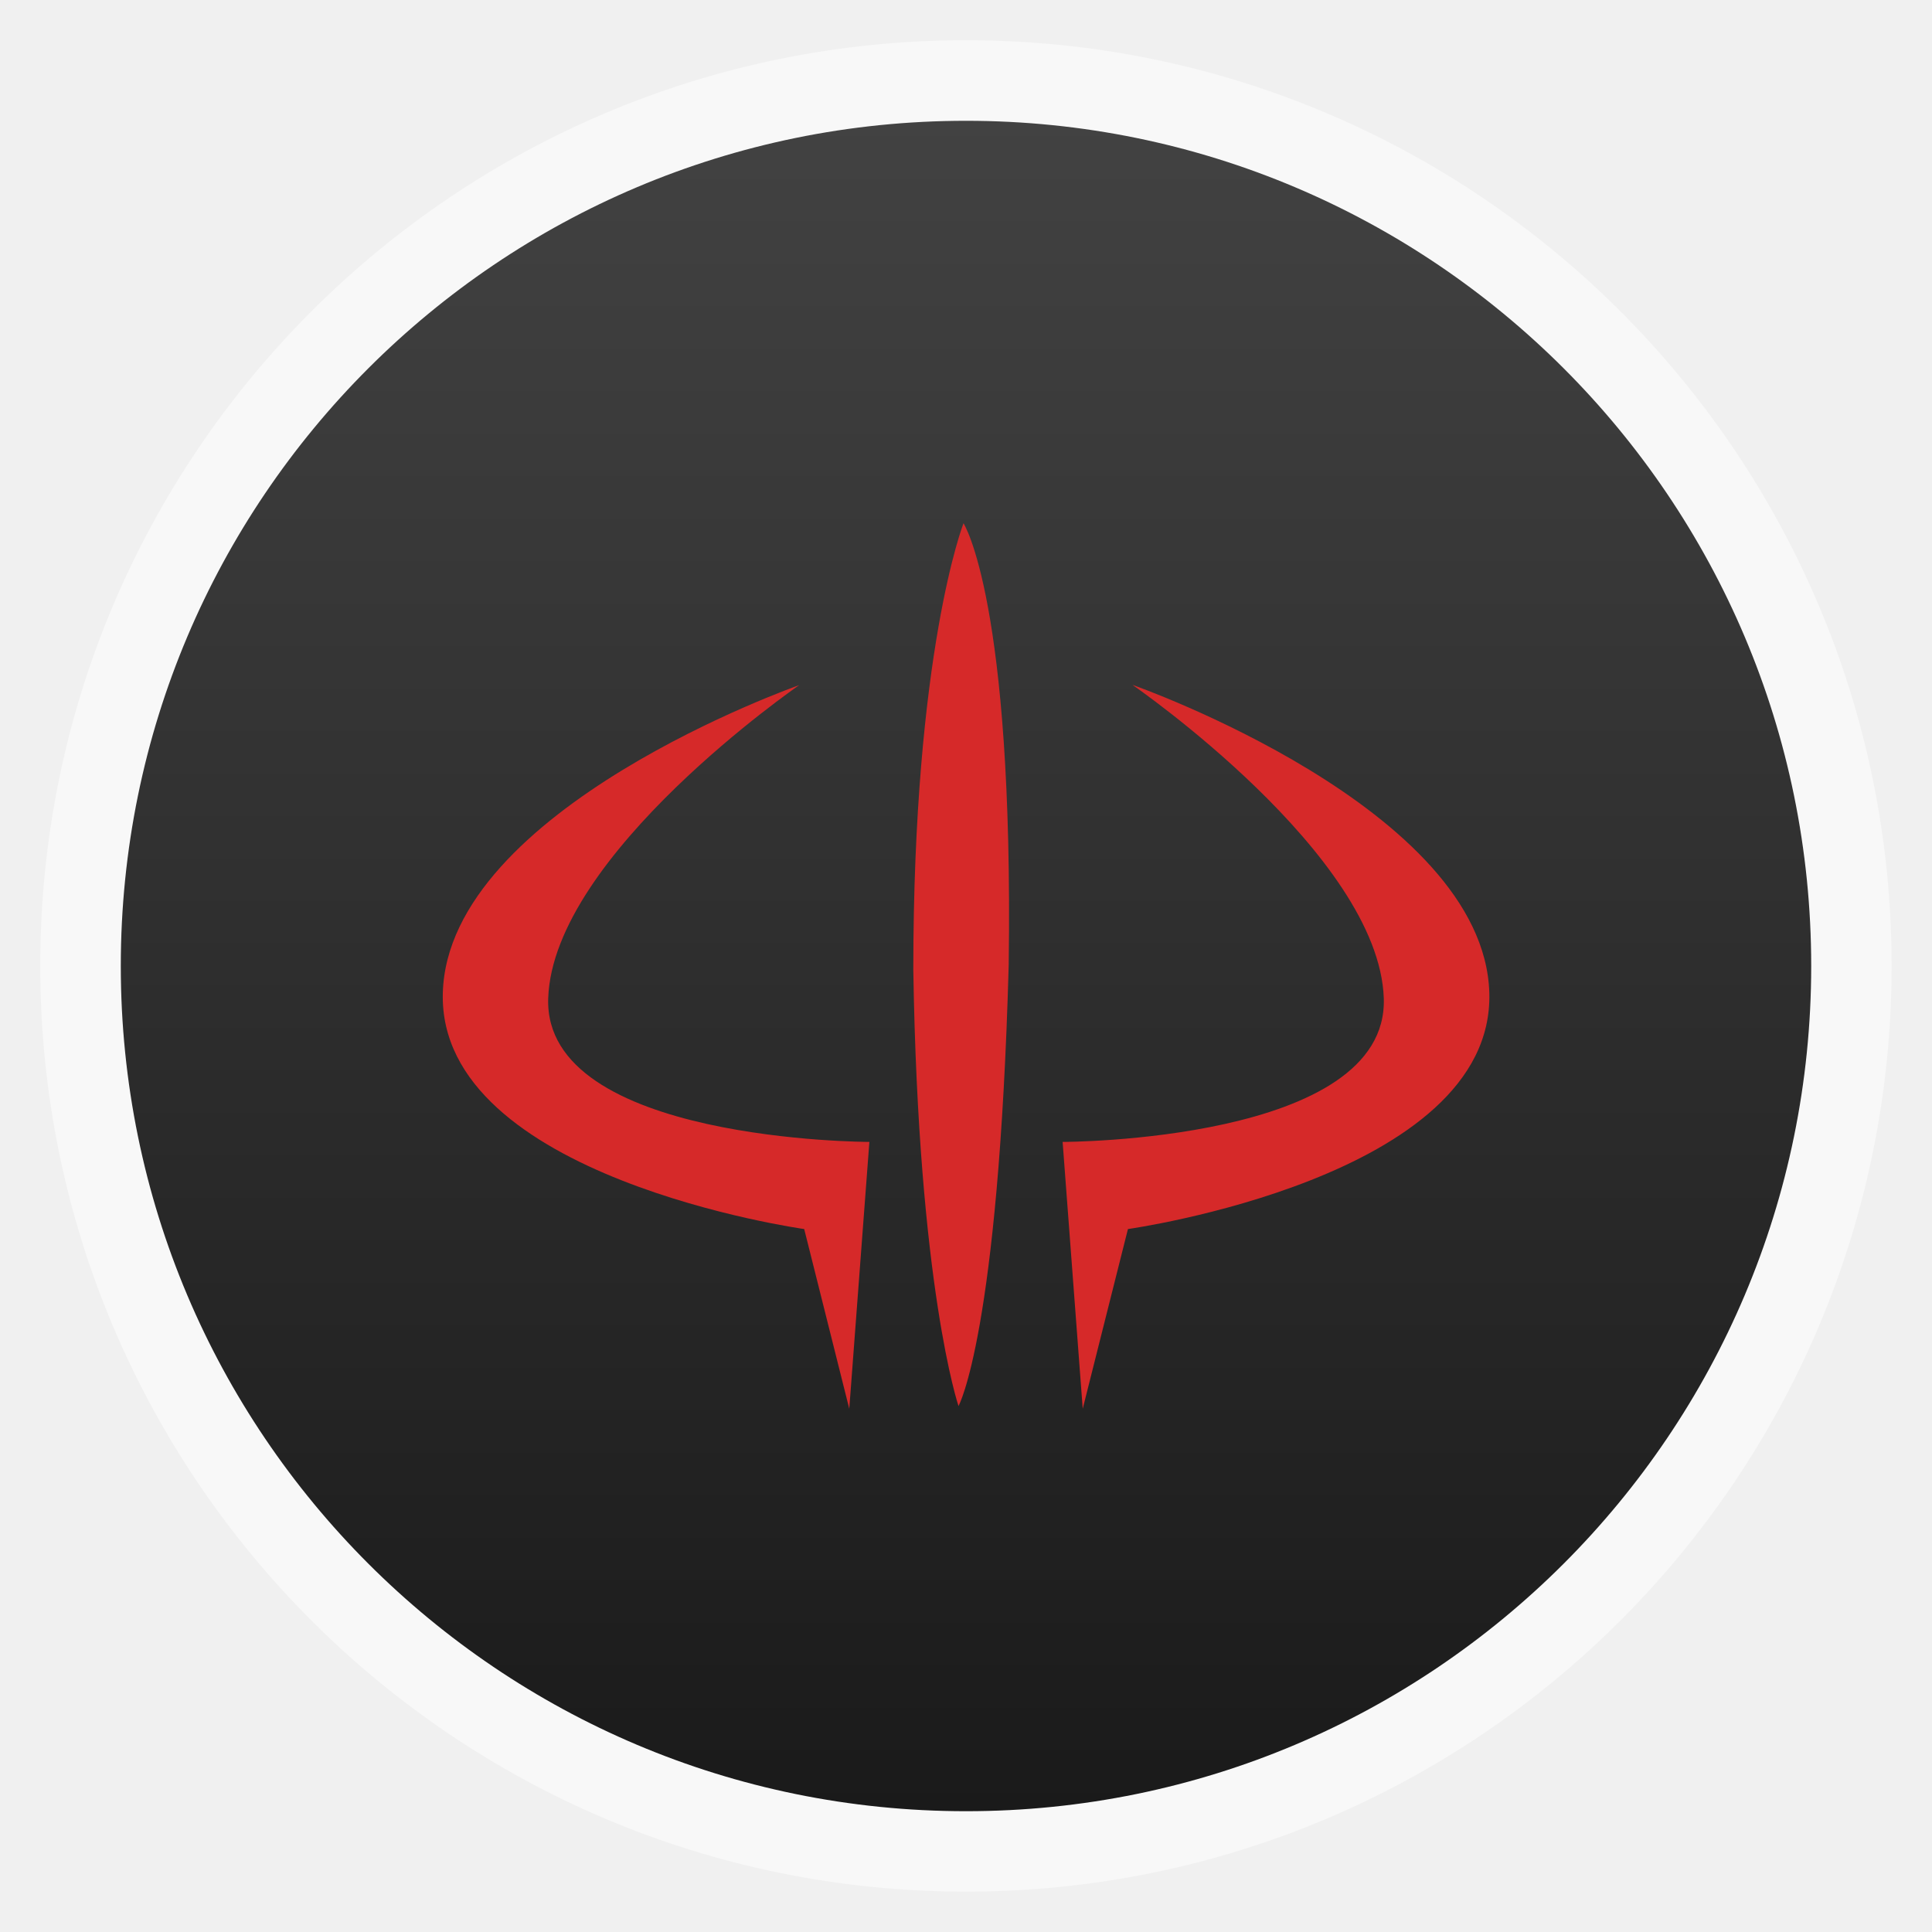
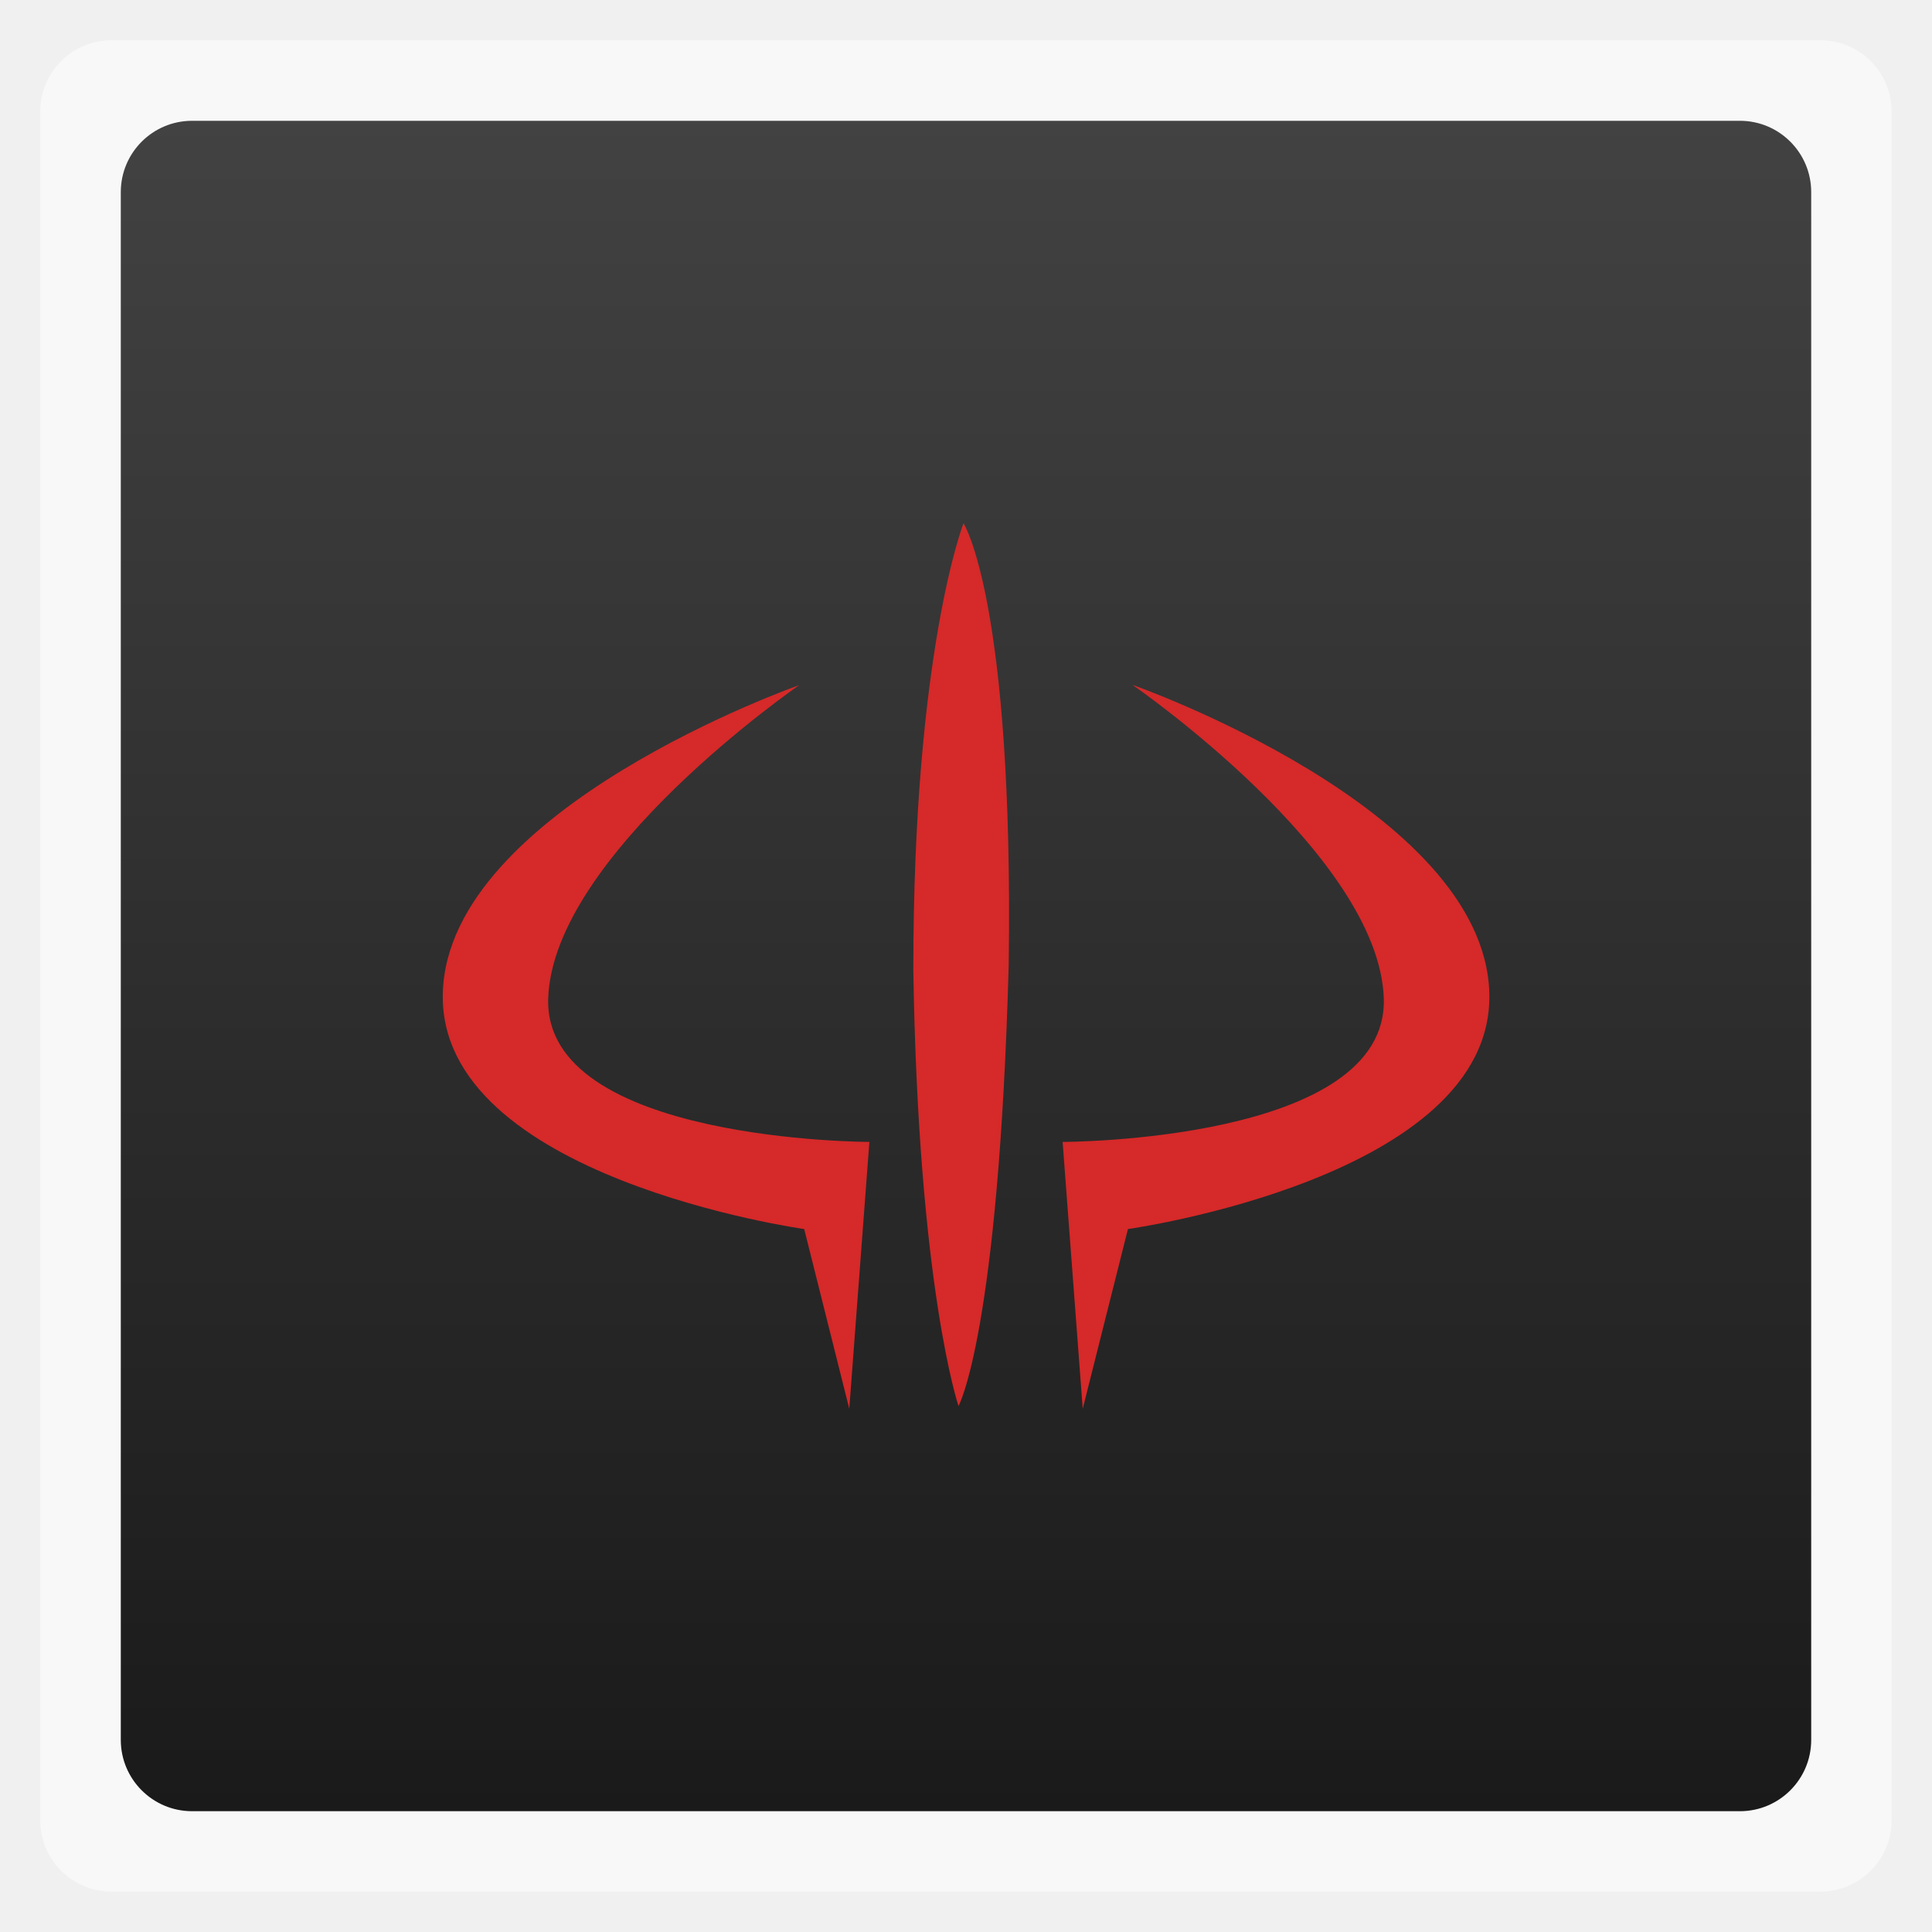
<svg xmlns="http://www.w3.org/2000/svg" xmlns:xlink="http://www.w3.org/1999/xlink" width="48" viewBox="0 0 13.547 13.547" height="48">
  <defs>
    <linearGradient id="0">
      <stop stop-color="#1a1a1a" />
      <stop offset="1" stop-color="#424242" />
    </linearGradient>
    <linearGradient xlink:href="#0" id="1" gradientUnits="userSpaceOnUse" gradientTransform="matrix(1.10526,0,0,1.10526,-134.2803,-295.7649)" y1="279.1" x2="0" y2="268.33" />
  </defs>
-   <rect height="12.982" rx="6.491" y="0.282" x="0.282" width="12.982" opacity="0.5" fill="#ffffff" fill-rule="evenodd" />
-   <rect height="11.853" rx="5.926" y="0.847" x="0.847" width="11.853" fill="url(#1)" fill-rule="evenodd" />
+   <rect height="12.982" rx="0.5" y="0.282" x="0.282" width="12.982" opacity="0.5" fill="#ffffff" fill-rule="evenodd" />
+   <rect height="11.853" rx="0.5" y="0.847" x="0.847" width="11.853" fill="url(#1)" fill-rule="evenodd" />
  <path d="m 6.756,3.669 c 0,0 -0.352,0.9 -0.352,3.131 0.035,2.231 0.317,3.059 0.317,3.059 0,0 0.281,-0.504 0.352,-3.095 0.035,-2.555 -0.317,-3.095 -0.317,-3.095 z m -1.152,1.135 c 0,0 -2.464,0.864 -2.499,2.159 -0.035,1.296 2.534,1.655 2.534,1.655 l 0.316,1.26 0.141,-1.871 c 0,0 -2.288,-1.87e-4 -2.252,-1.008 0.035,-1.008 1.76,-2.195 1.76,-2.195 z m 2.339,0 c 0,0 1.725,1.188 1.76,2.195 0.035,1.008 -2.252,1.008 -2.252,1.008 l 0.141,1.871 0.317,-1.26 c 0,0 2.569,-0.36 2.534,-1.655 C 10.407,5.667 7.943,4.803 7.943,4.803 z" fill="#d62929" fill-rule="evenodd" />
</svg>
